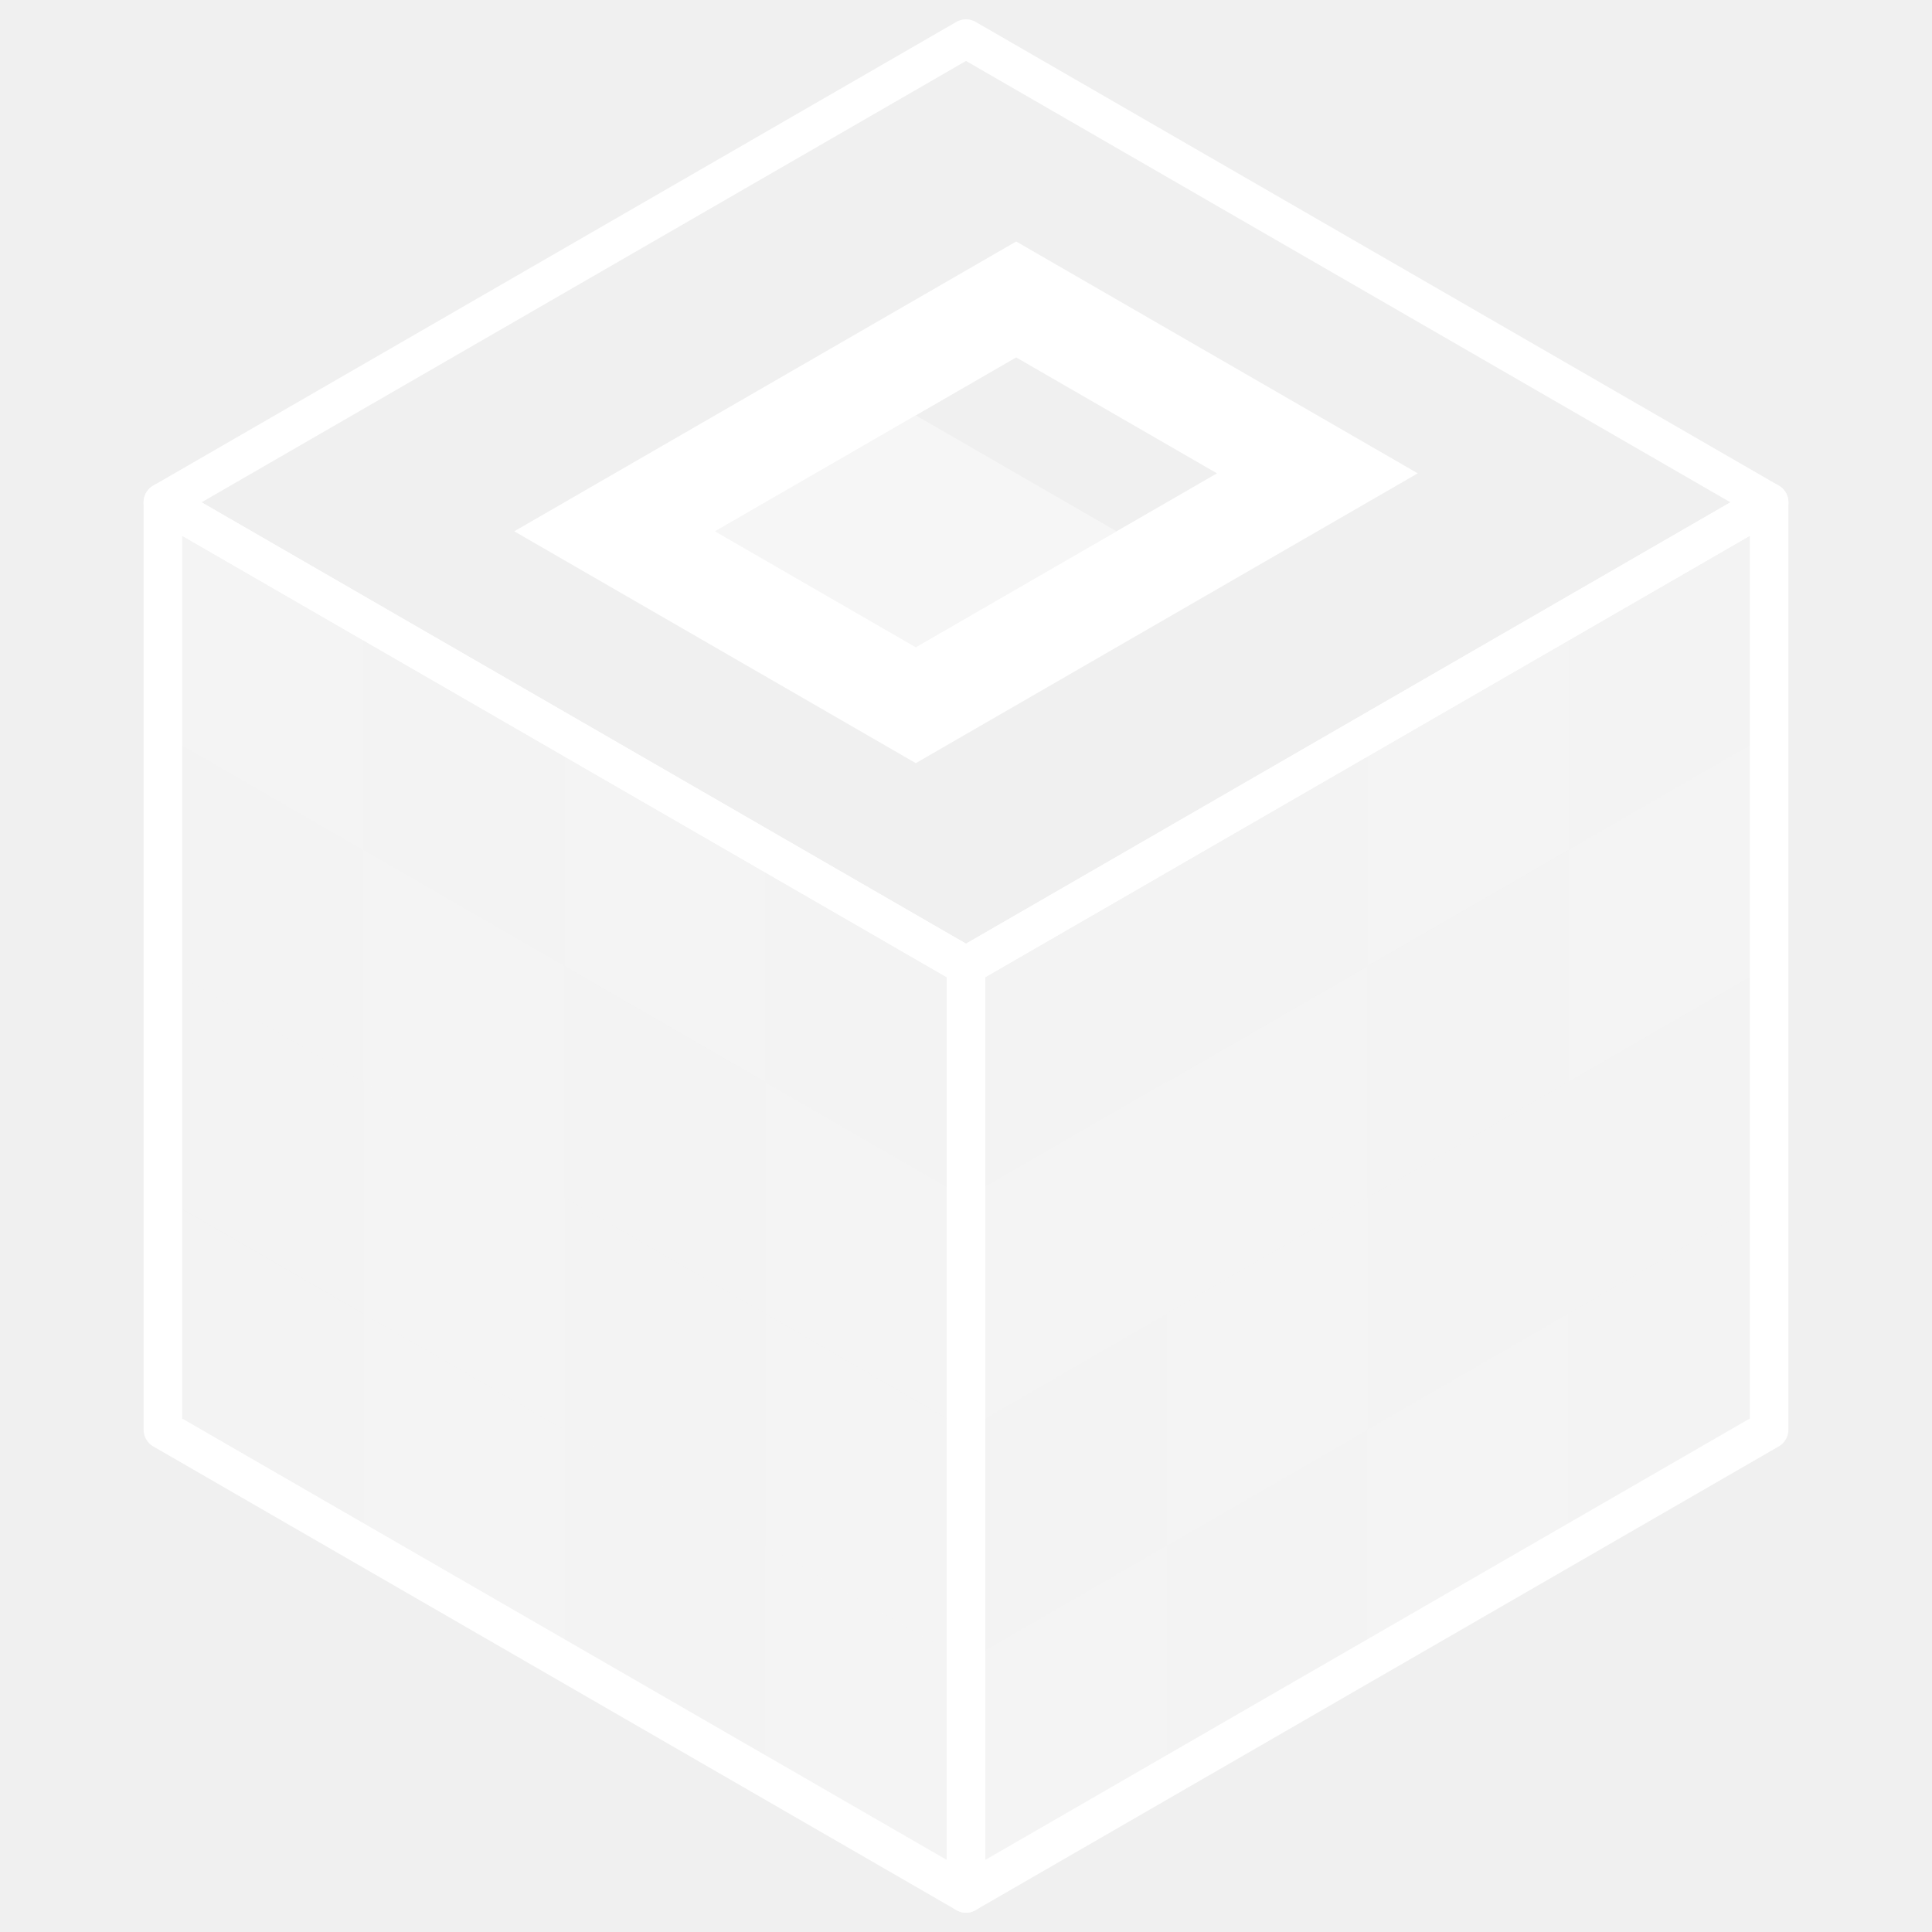
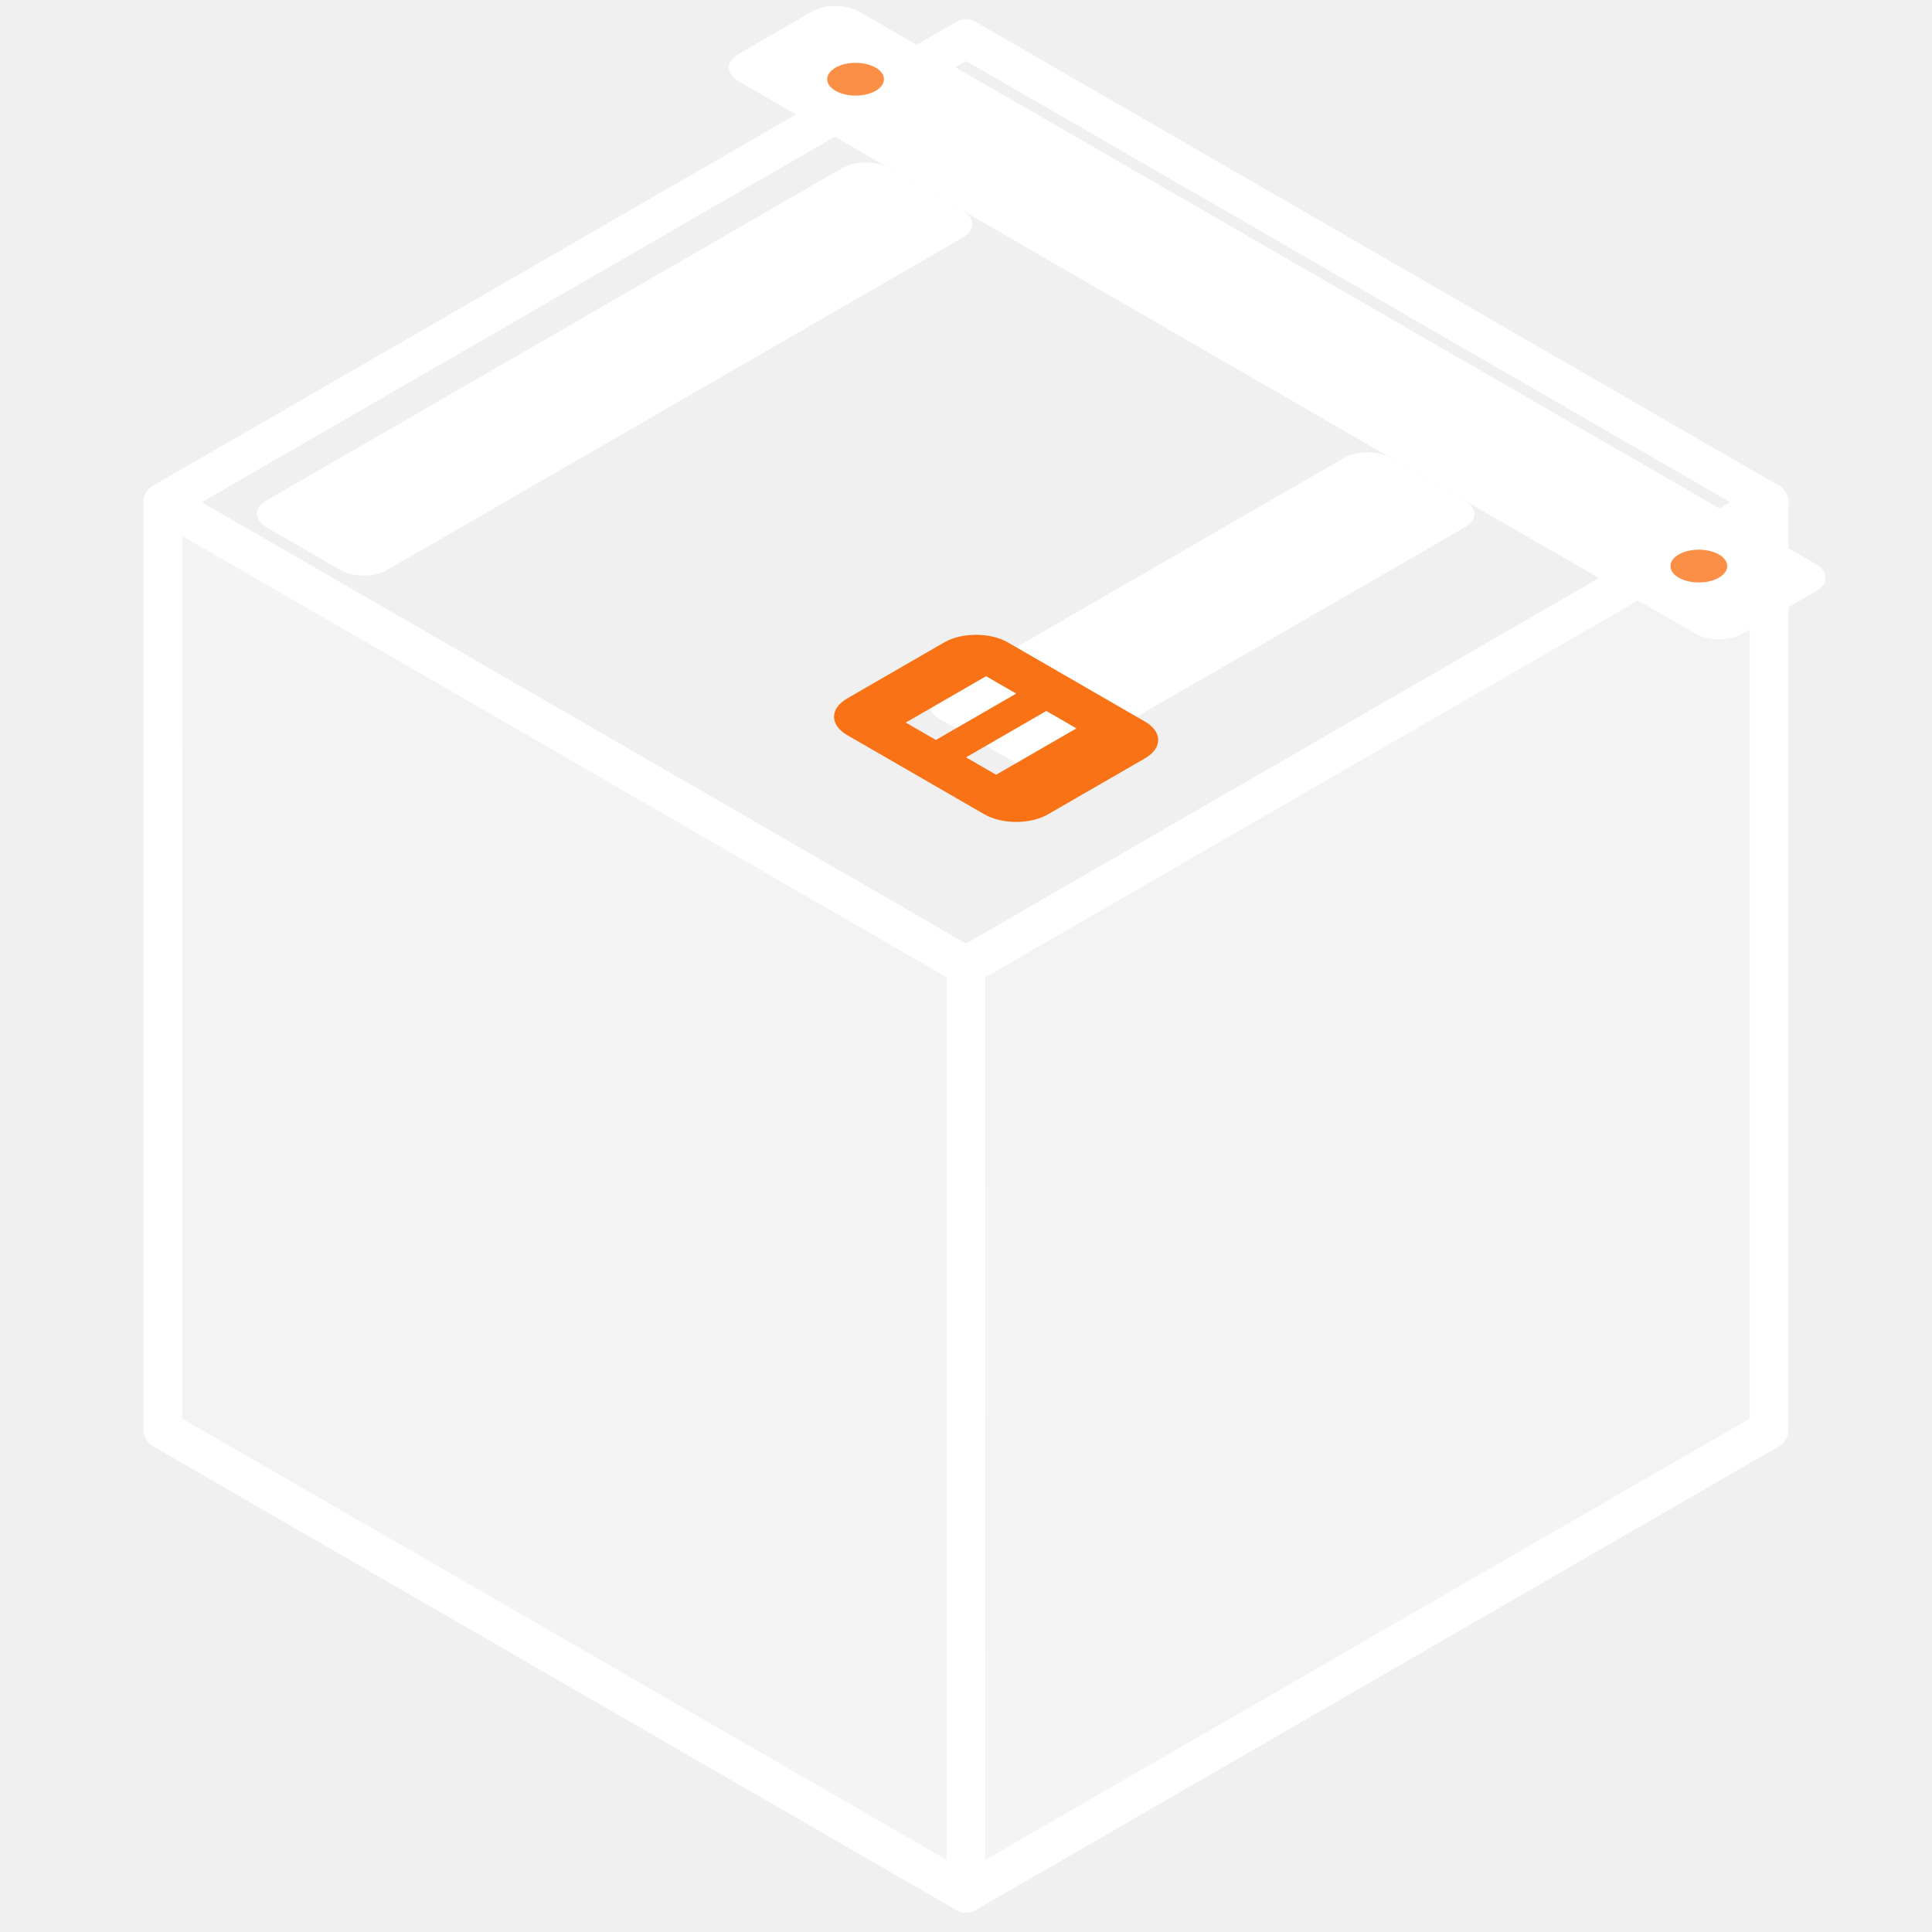
<svg xmlns="http://www.w3.org/2000/svg" width="100" height="100" viewBox="0 0 100 100" fill="none">
  <path d="M50 50 L8.432 26 L8.432 74 L50 98 Z" fill="white" fill-opacity="0.15" stroke="white" stroke-width="2" stroke-linejoin="round" />
  <path d="M50 50 L39.608 44 L39.608 56 L50 62 Z" fill="white" fill-opacity="0.07" />
  <path d="M39.608 44 L29.216 38 L29.216 50 L39.608 56 Z" fill="white" fill-opacity="0.16" />
  <path d="M29.216 38 L18.824 32 L18.824 44 L29.216 50 Z" fill="white" fill-opacity="0.05" />
  <path d="M18.824 32 L8.432 26 L8.432 38 L18.824 44 Z" fill="white" fill-opacity="0.19" />
  <path d="M50 62 L39.608 56 L39.608 68 L50 74 Z" fill="white" fill-opacity="0.12" />
  <path d="M39.608 56 L29.216 50 L29.216 62 L39.608 68 Z" fill="white" fill-opacity="0.04" />
  <path d="M29.216 50 L18.824 44 L18.824 56 L29.216 62 Z" fill="white" fill-opacity="0.18" />
  <path d="M18.824 44 L8.432 38 L8.432 50 L18.824 56 Z" fill="white" fill-opacity="0.09" />
  <path d="M50 74 L39.608 68 L39.608 80 L50 86 Z" fill="white" fill-opacity="0.14" />
  <path d="M39.608 68 L29.216 62 L29.216 74 L39.608 80 Z" fill="white" fill-opacity="0.11" />
  <path d="M29.216 62 L18.824 56 L18.824 68 L29.216 74 Z" fill="white" fill-opacity="0.16" />
  <path d="M18.824 56 L8.432 50 L8.432 62 L18.824 68 Z" fill="white" fill-opacity="0.05" />
  <path d="M50 86 L39.608 80 L39.608 92 L50 98 Z" fill="white" fill-opacity="0.19" />
  <path d="M39.608 80 L29.216 74 L29.216 86 L39.608 92 Z" fill="white" fill-opacity="0.07" />
  <path d="M29.216 74 L18.824 68 L18.824 80 L29.216 86 Z" fill="white" fill-opacity="0.12" />
  <path d="M18.824 68 L8.432 62 L8.432 74 L18.824 80 Z" fill="white" fill-opacity="0.04" />
  <path d="M50 50 L91.568 26 L91.568 74 L50 98 Z" fill="white" fill-opacity="0.15" stroke="white" stroke-width="2" stroke-linejoin="round" />
  <path d="M50 50 L60.392 44 L60.392 56 L50 62 Z" fill="white" fill-opacity="0.11" />
  <path d="M60.392 44 L70.784 38 L70.784 50 L60.392 56 Z" fill="white" fill-opacity="0.05" />
  <path d="M70.784 38 L81.176 32 L81.176 44 L70.784 50 Z" fill="white" fill-opacity="0.16" />
  <path d="M81.176 32 L91.568 26 L91.568 38 L81.176 44 Z" fill="white" fill-opacity="0.09" />
  <path d="M50 62 L60.392 56 L60.392 68 L50 74 Z" fill="white" fill-opacity="0.18" />
  <path d="M60.392 56 L70.784 50 L70.784 62 L60.392 68 Z" fill="white" fill-opacity="0.12" />
  <path d="M70.784 50 L81.176 44 L81.176 56 L70.784 62 Z" fill="white" fill-opacity="0.04" />
  <path d="M81.176 44 L91.568 38 L91.568 50 L81.176 56 Z" fill="white" fill-opacity="0.14" />
  <path d="M50 74 L60.392 68 L60.392 80 L50 86 Z" fill="white" fill-opacity="0.07" />
  <path d="M60.392 68 L70.784 62 L70.784 74 L60.392 80 Z" fill="white" fill-opacity="0.19" />
  <path d="M70.784 62 L81.176 56 L81.176 68 L70.784 74 Z" fill="white" fill-opacity="0.11" />
  <path d="M81.176 56 L91.568 50 L91.568 62 L81.176 68 Z" fill="white" fill-opacity="0.05" />
  <path d="M50 86 L60.392 80 L60.392 92 L50 98 Z" fill="white" fill-opacity="0.16" />
  <path d="M60.392 80 L70.784 74 L70.784 86 L60.392 92 Z" fill="white" fill-opacity="0.09" />
  <path d="M70.784 74 L81.176 68 L81.176 80 L70.784 86 Z" fill="white" fill-opacity="0.14" />
  <path d="M81.176 68 L91.568 62 L91.568 74 L81.176 80 Z" fill="white" fill-opacity="0.07" />
  <path d="M50 2 L8.432 26 L50 50 L91.568 26 Z" fill="none" stroke="white" stroke-width="2" stroke-linejoin="round" />
-   <g transform="matrix(0.866, 0.5, -0.866, 0.5, 50, 26) scale(0.75)">
-     <path fill-rule="evenodd" clip-rule="evenodd" d="M-16 -20 L16 -20 L16 20 L-16 20 Z M-8 -12 L-8 12 L8 12 L8 -12 Z" fill="white" />
-     <path d="M-8 -4 L8 -4 L8 12 L-8 12 Z" fill="white" fill-opacity="0.4" />
+   <g transform="matrix(0.866, 0.5, -0.866, 0.5, 50, 26)">
+     <rect x="-30" y="-22.2" width="60" height="7.2" rx="1.4" fill="white" />
+     <rect x="-21" y="-15" width="7.2" height="37.2" rx="1.4" fill="white" />
+     <rect x="9" y="-15" width="7.2" height="27" rx="1.4" fill="white" />
+     <path fill-rule="evenodd" clip-rule="evenodd" d="M8.5 6 H16.7 A1.9 1.9 0 0 1 18.6 7.9 V13.7 A1.9 1.9 0 0 1 16.7 15.6 H8.5 A1.9 1.9 0 0 1 6.6 13.7 V7.9 A1.9 1.9 0 0 1 8.5 6 Z M9.6 8.4 H11.4 V13.2 H9.6 Z M13.2 8.4 H15 V13.2 H13.2 Z" fill="#f97316" />
+     <circle cx="-25.2" cy="-18.6" r="1.2" fill="#f97316" opacity="0.8" />
+     <circle cx="25.2" cy="-18.6" r="1.2" fill="#f97316" opacity="0.8" />
  </g>
</svg>
